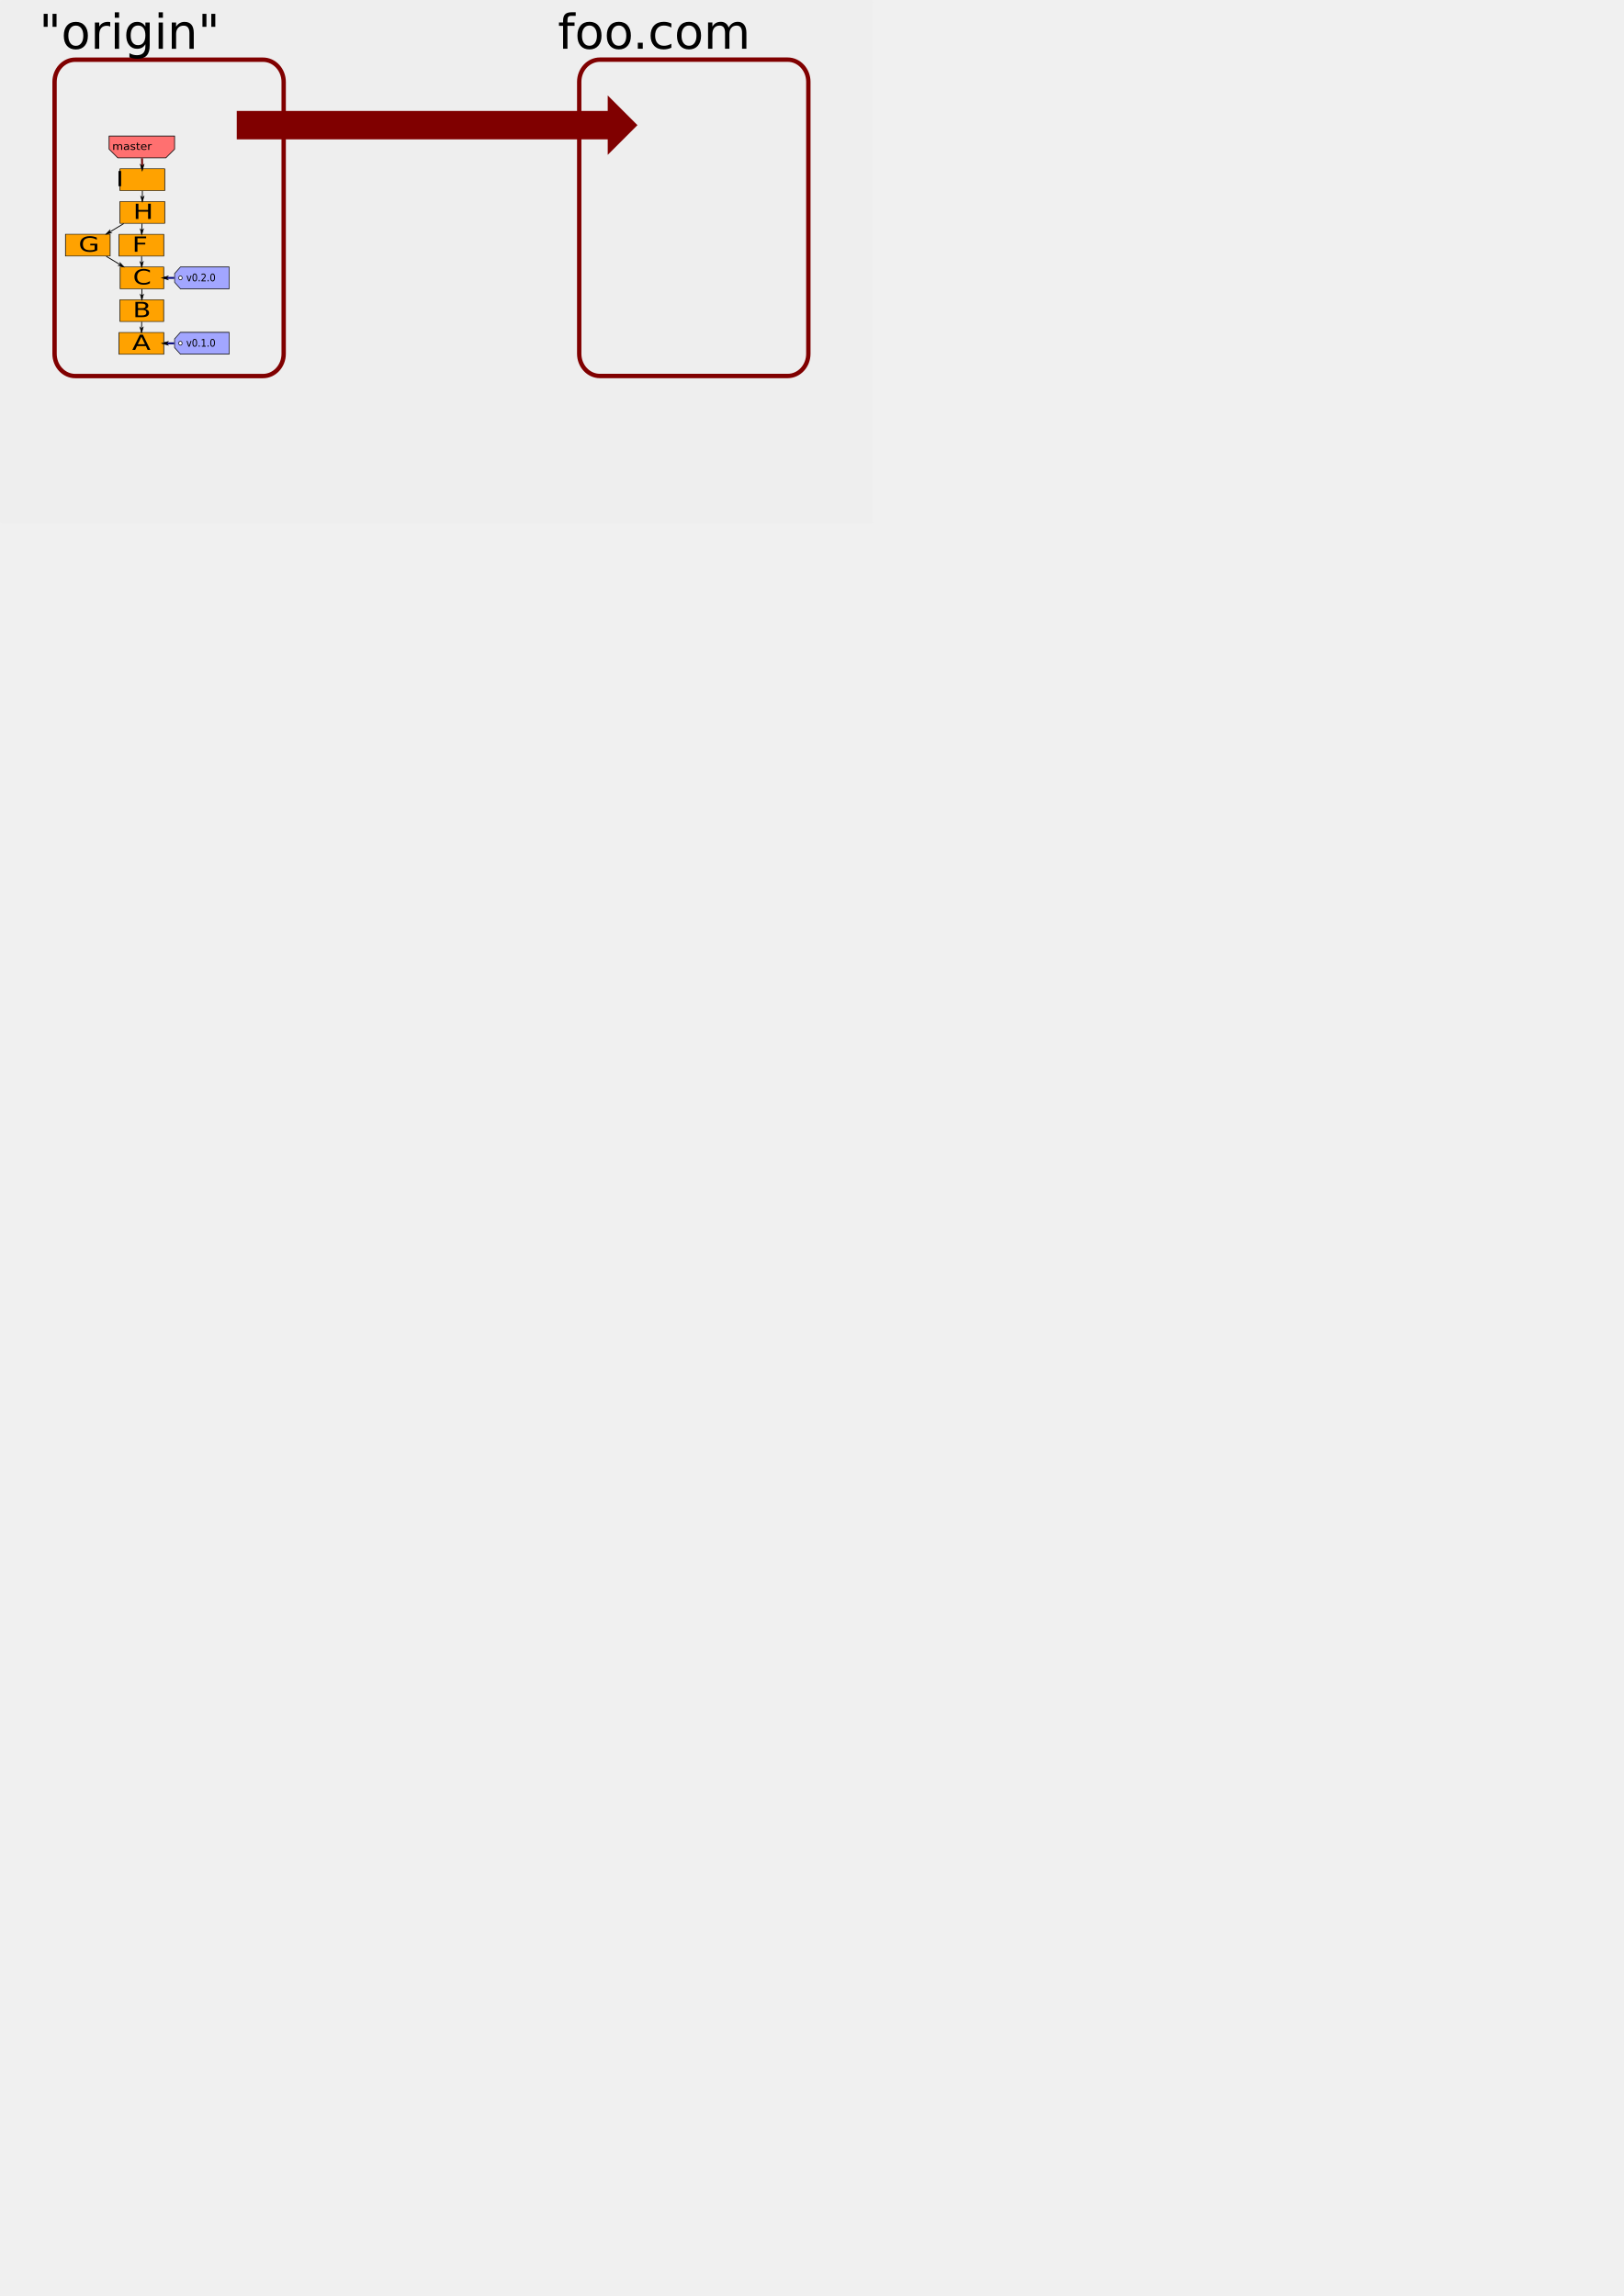
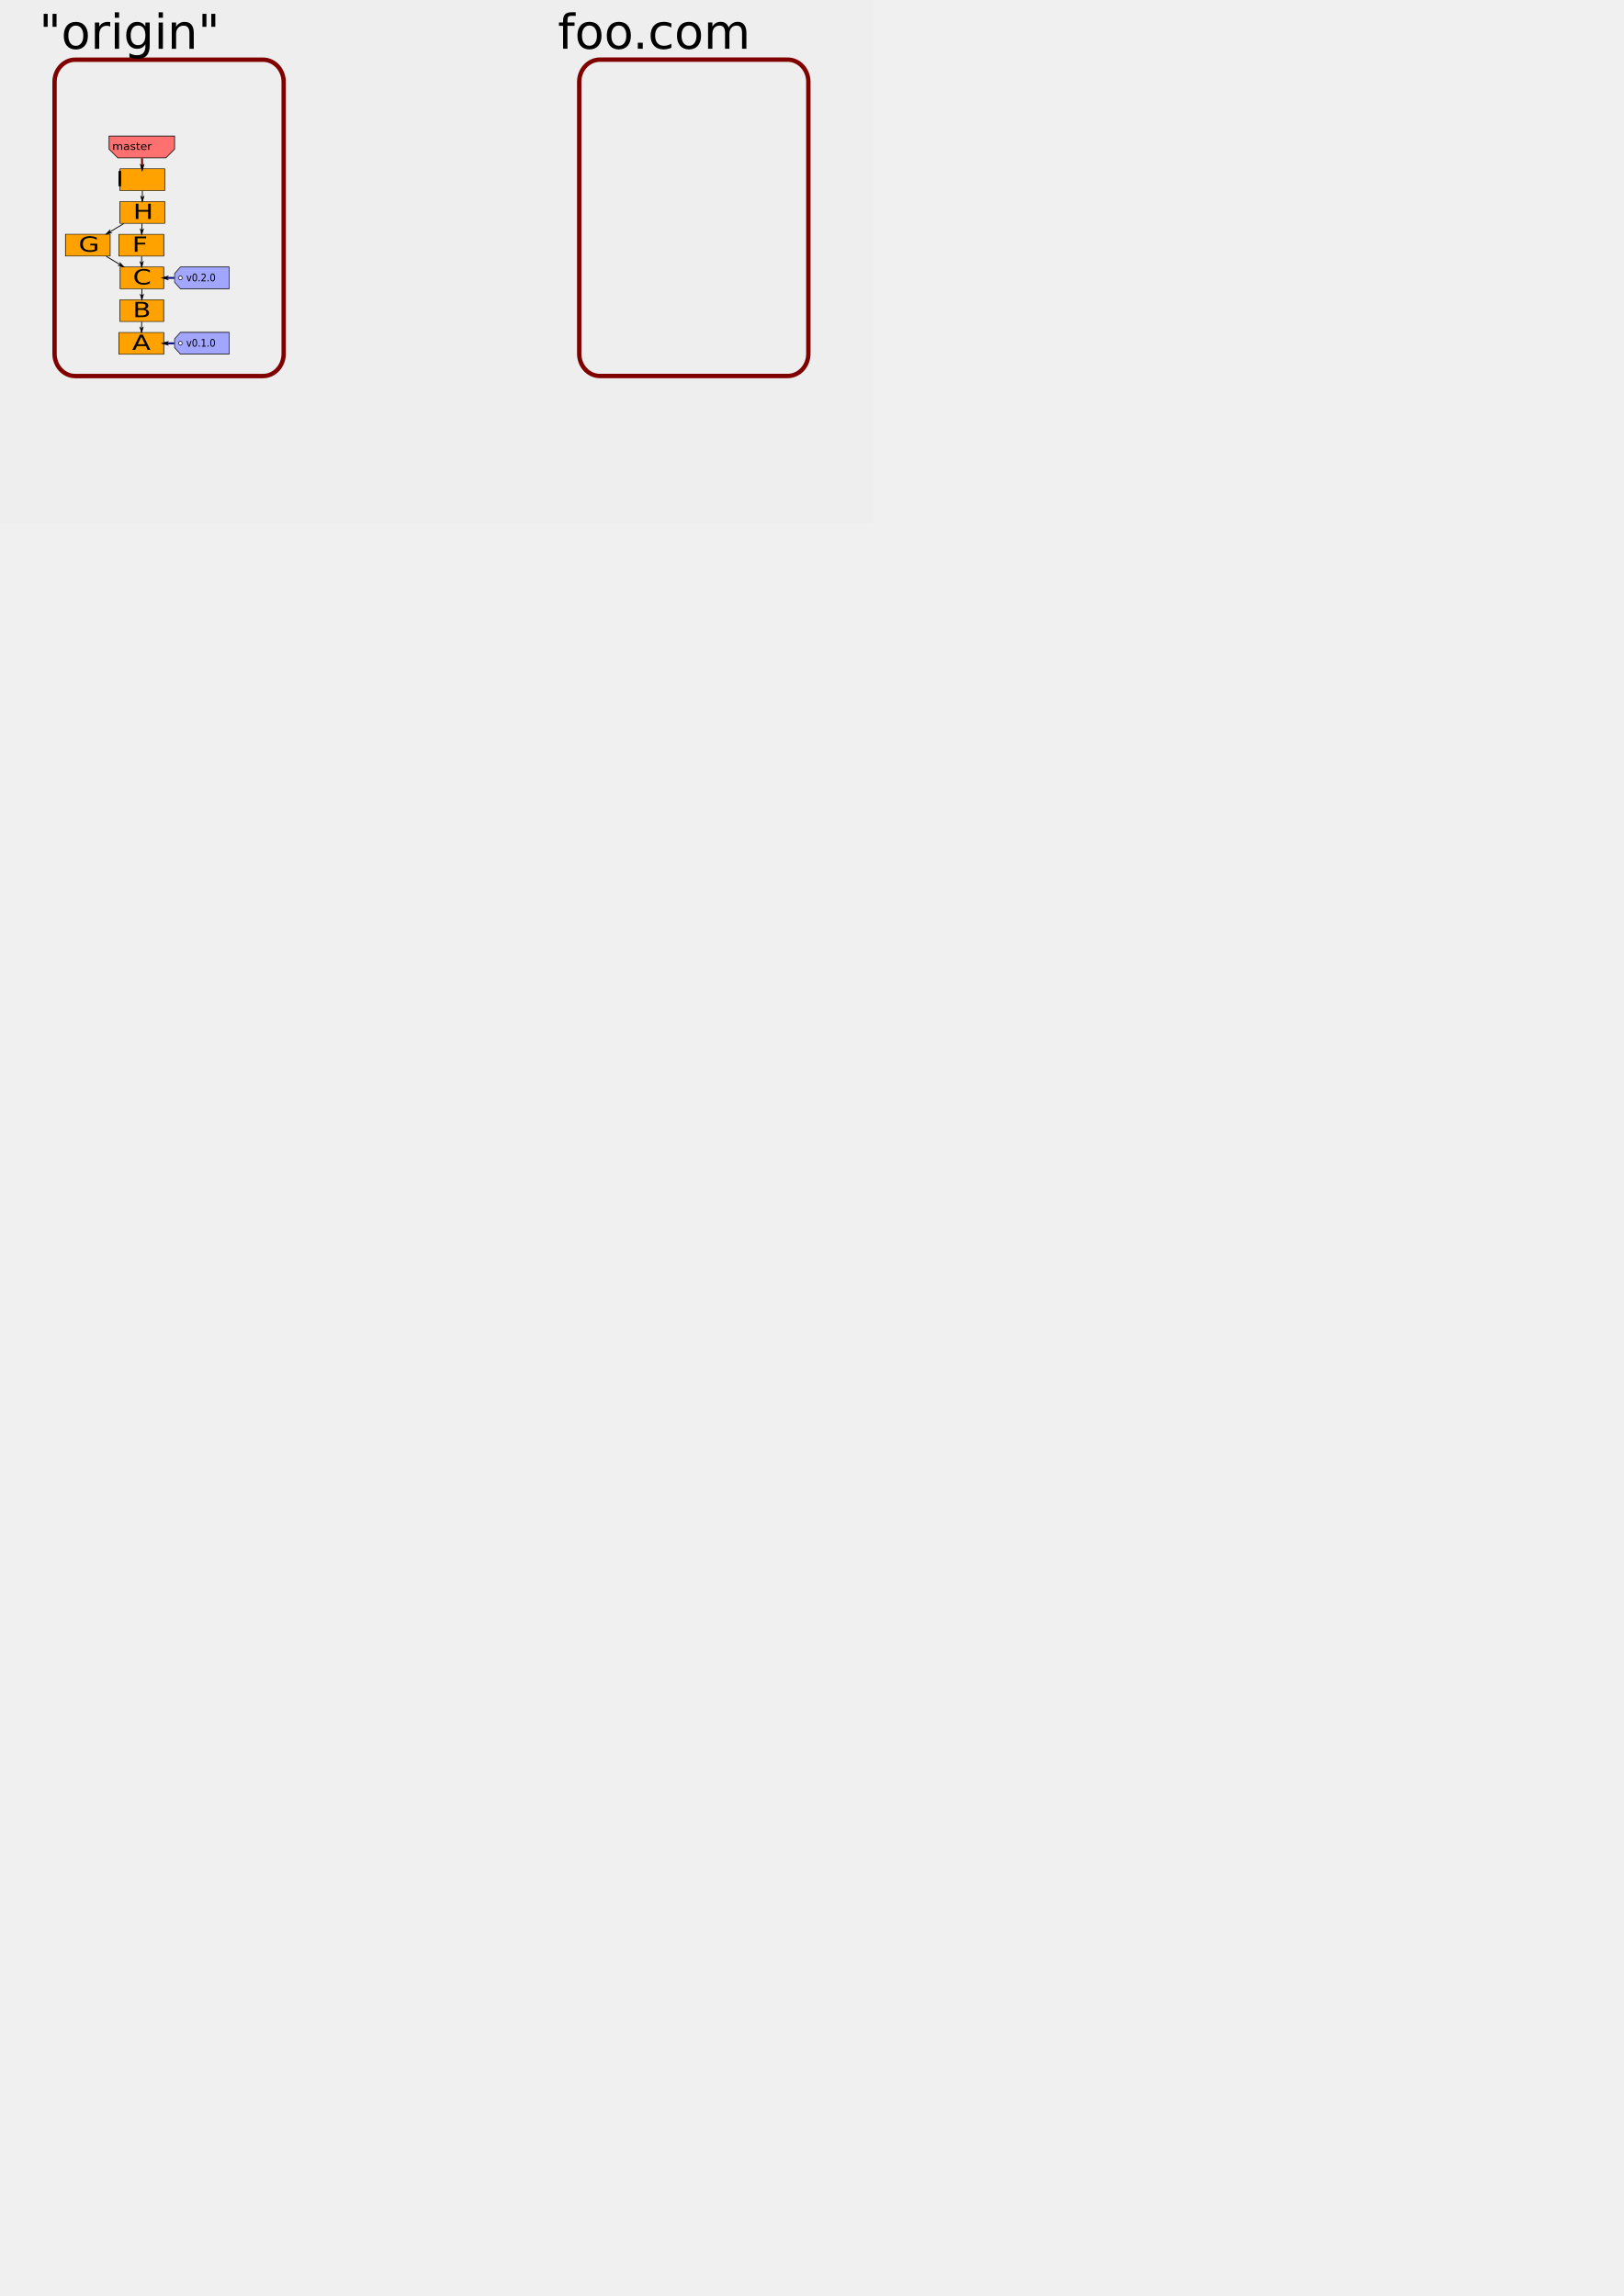
<svg xmlns="http://www.w3.org/2000/svg" width="744.094" height="1052.362" id="svg1317">
  <defs id="defs1319">
    <marker orient="auto" refY="0.0" refX="0.0" id="Arrow1Sstart" style="overflow:visible">
      <path id="path4028" d="M 0.0,0.0 L 5.0,-5.0 L -12.5,0.0 L 5.0,5.0 L 0.0,0.0 z " style="fill-rule:evenodd;stroke:#000000;stroke-width:1.0pt;marker-start:none" transform="scale(0.2) translate(6,0)" />
    </marker>
    <marker orient="auto" refY="0.0" refX="0.0" id="Arrow1Mstart" style="overflow:visible">
      <path id="path4034" d="M 0.0,0.0 L 5.0,-5.0 L -12.5,0.0 L 5.0,5.0 L 0.0,0.0 z " style="fill-rule:evenodd;stroke:#000000;stroke-width:1.0pt;marker-start:none" transform="scale(0.4) translate(10,0)" />
    </marker>
    <marker orient="auto" refY="0.0" refX="0.0" id="Arrow1Send" style="overflow:visible;">
      <path id="path4025" d="M 0.0,0.0 L 5.0,-5.0 L -12.5,0.0 L 5.0,5.0 L 0.0,0.0 z " style="fill-rule:evenodd;stroke:#000000;stroke-width:1.0pt;marker-start:none;" transform="scale(0.2) rotate(180) translate(6,0)" />
    </marker>
    <marker orient="auto" refY="0.0" refX="0.0" id="Arrow2Mend" style="overflow:visible;">
      <path id="path4013" style="font-size:12.0;fill-rule:evenodd;stroke-width:0.625;stroke-linejoin:round;" d="M 8.719,4.034 L -2.207,0.016 L 8.719,-4.002 C 6.973,-1.63 6.983,1.616 8.719,4.034 z " transform="scale(0.6) rotate(180) translate(0,0)" />
    </marker>
    <marker orient="auto" refY="0.0" refX="0.0" id="Arrow1Mend" style="overflow:visible;">
      <path id="path4031" d="M 0.0,0.0 L 5.0,-5.0 L -12.5,0.0 L 5.0,5.0 L 0.0,0.0 z " style="fill-rule:evenodd;stroke:#000000;stroke-width:1.0pt;marker-start:none;" transform="scale(0.4) rotate(180) translate(10,0)" />
    </marker>
    <marker orient="auto" refY="0.0" refX="0.0" id="Arrow2Mstart" style="overflow:visible">
      <path id="path4016" style="font-size:12.0;fill-rule:evenodd;stroke-width:0.625;stroke-linejoin:round" d="M 8.719,4.034 L -2.207,0.016 L 8.719,-4.002 C 6.973,-1.63 6.983,1.616 8.719,4.034 z " transform="scale(0.6) translate(0,0)" />
    </marker>
    <marker orient="auto" refY="0.0" refX="0.0" id="Arrow1Lstart" style="overflow:visible">
      <path id="path4040" d="M 0.0,0.0 L 5.0,-5.0 L -12.5,0.0 L 5.0,5.0 L 0.0,0.0 z " style="fill-rule:evenodd;stroke:#000000;stroke-width:1.0pt;marker-start:none" transform="scale(0.8) translate(12.5,0)" />
    </marker>
  </defs>
  <g id="layer1" style="opacity:1">
    <rect style="fill:#eeeeee;fill-opacity:1;stroke:none;stroke-width:1;stroke-linecap:butt;stroke-linejoin:bevel;stroke-miterlimit:4;stroke-dasharray:none;stroke-dashoffset:0;stroke-opacity:1" id="bg" width="400" height="240" x="0" y="0" rx="1" ry="1" />
    <rect style="opacity:1;fill:none;fill-opacity:1;fill-rule:nonzero;stroke:#800000;stroke-width:2;stroke-linecap:butt;stroke-linejoin:miter;stroke-miterlimit:4;stroke-dasharray:none;stroke-dashoffset:0;stroke-opacity:1" id="rect2948" width="105" height="145" x="25" y="27.362" rx="9.485" ry="10.192" />
    <rect style="fill:black;fill-opacity:0.75;stroke:black;stroke-width:0.5;stroke-linecap:butt;stroke-linejoin:miter;stroke-miterlimit:4;stroke-dasharray:none;stroke-dashoffset:0;stroke-opacity:1" id="rect2855" width="0" height="1" x="217" y="77.362" rx="19.921" ry="1" />
    <g id="g4675" transform="matrix(2.577667,0,0,1.997013,-664.6005,-62.00661)">
      <path id="path4085" d="M 286.941,107.358 L 286.941,112.366 L 278.996,112.366 L 278.996,107.358 L 286.941,107.358 z" style="fill:#ffa200;fill-opacity:1;fill-rule:evenodd;stroke:#000000;stroke-width:0.118;stroke-linecap:butt;stroke-linejoin:miter;stroke-miterlimit:4;stroke-dasharray:none;stroke-opacity:1" />
      <text id="text4093" y="111.362" x="281.329" style="font-size:3.598px;font-style:normal;font-weight:normal;line-height:125%;fill:#000000;fill-opacity:1;stroke:none;stroke-width:1pt;stroke-linecap:butt;stroke-linejoin:miter;stroke-opacity:1;font-family:Bitstream Vera Sans" xml:space="preserve">
        <tspan style="font-size:4.797px;font-style:normal;font-variant:normal;font-weight:normal;font-stretch:normal;text-align:start;line-height:125%;writing-mode:lr-tb;text-anchor:start;font-family:Bitstream Vera Sans" y="111.362" x="281.329" id="tspan4095">A</tspan>
      </text>
    </g>
    <g id="g4195" transform="matrix(0.8928571,0,0,0.9999896,-198.575,44.96471)">
      <path id="path4197" d="M 315,107.362 L 340,107.362 L 340,117.362 L 315,117.362 L 312,114.362 L 312,110.362 L 315,107.362 z" style="fill:#a2a6ff;fill-opacity:1;fill-rule:evenodd;stroke:#000000;stroke-width:0.313;stroke-linecap:butt;stroke-linejoin:miter;stroke-miterlimit:4;stroke-dasharray:none;stroke-opacity:1" />
      <path transform="matrix(0.444444,0,0,0.444444,175,62.42343)" d="M 317,112.362 A 2,2 0 1 1 313,112.362 A 2,2 0 1 1 317,112.362 z" id="path4199" style="fill:#ffffff;fill-opacity:1;stroke:#000000;stroke-width:0.704;stroke-linecap:butt;stroke-linejoin:miter;stroke-miterlimit:4;stroke-dasharray:none;stroke-dashoffset:0;stroke-opacity:1" />
      <text xml:space="preserve" style="font-size:3.598px;font-style:normal;font-weight:normal;line-height:125%;opacity:1;fill:#000000;fill-opacity:1;stroke:none;stroke-width:1pt;stroke-linecap:butt;stroke-linejoin:miter;stroke-opacity:1;font-family:Bitstream Vera Sans" x="318" y="113.922" id="text4201">
        <tspan id="tspan4203" x="318" y="113.922" style="font-size:4.797px;font-style:normal;font-variant:normal;font-weight:normal;font-stretch:normal;text-align:start;line-height:125%;writing-mode:lr-tb;text-anchor:start;font-family:Bitstream Vera Sans">v0.1.0</tspan>
      </text>
    </g>
    <g id="g4680" transform="matrix(2.517724,0,0,1.998096,-647.4337,-77.1557)">
      <path id="path4682" d="M 286.941,107.358 L 286.941,112.366 L 278.996,112.366 L 278.996,107.358 L 286.941,107.358 z" style="fill:#ffa200;fill-opacity:1;fill-rule:evenodd;stroke:#000000;stroke-width:0.118;stroke-linecap:butt;stroke-linejoin:miter;stroke-miterlimit:4;stroke-dasharray:none;stroke-opacity:1" />
      <text id="text4684" y="111.362" x="281.329" style="font-size:3.598px;font-style:normal;font-weight:normal;line-height:125%;fill:#000000;fill-opacity:1;stroke:none;stroke-width:1pt;stroke-linecap:butt;stroke-linejoin:miter;stroke-opacity:1;font-family:Bitstream Vera Sans" xml:space="preserve">
        <tspan style="font-size:4.797px;font-style:normal;font-variant:normal;font-weight:normal;font-stretch:normal;text-align:start;line-height:125%;writing-mode:lr-tb;text-anchor:start;font-family:Bitstream Vera Sans" y="111.362" x="281.329" id="tspan4686">B</tspan>
      </text>
    </g>
    <g id="g4696" transform="matrix(2.511717,0,0,1.999552,-645.6889,-92.30475)">
      <path id="path4698" d="M 286.941,107.358 L 286.941,112.366 L 278.996,112.366 L 278.996,107.358 L 286.941,107.358 z" style="fill:#ffa200;fill-opacity:1;fill-rule:evenodd;stroke:#000000;stroke-width:0.118;stroke-linecap:butt;stroke-linejoin:miter;stroke-miterlimit:4;stroke-dasharray:none;stroke-opacity:1" />
      <text id="text4700" y="111.362" x="281.329" style="font-size:3.598px;font-style:normal;font-weight:normal;line-height:125%;fill:#000000;fill-opacity:1;stroke:none;stroke-width:1pt;stroke-linecap:butt;stroke-linejoin:miter;stroke-opacity:1;font-family:Bitstream Vera Sans" xml:space="preserve">
        <tspan style="font-size:4.797px;font-style:normal;font-variant:normal;font-weight:normal;font-stretch:normal;text-align:start;line-height:125%;writing-mode:lr-tb;text-anchor:start;font-family:Bitstream Vera Sans" y="111.362" x="281.329" id="tspan4702">C</tspan>
      </text>
    </g>
    <g id="g4712" transform="matrix(0.8928453,0,0,1.001435,-198.5533,14.85274)">
      <path id="path4714" d="M 315,107.362 L 340,107.362 L 340,117.362 L 315,117.362 L 312,114.362 L 312,110.362 L 315,107.362 z" style="fill:#a2a6ff;fill-opacity:1;fill-rule:evenodd;stroke:#000000;stroke-width:0.313;stroke-linecap:butt;stroke-linejoin:miter;stroke-miterlimit:4;stroke-dasharray:none;stroke-opacity:1" />
      <path transform="matrix(0.444444,0,0,0.444444,175,62.42343)" d="M 317,112.362 A 2,2 0 1 1 313,112.362 A 2,2 0 1 1 317,112.362 z" id="path4716" style="fill:#ffffff;fill-opacity:1;stroke:#000000;stroke-width:0.704;stroke-linecap:butt;stroke-linejoin:miter;stroke-miterlimit:4;stroke-dasharray:none;stroke-dashoffset:0;stroke-opacity:1" />
      <text xml:space="preserve" style="font-size:3.598px;font-style:normal;font-weight:normal;line-height:125%;opacity:1;fill:#000000;fill-opacity:1;stroke:none;stroke-width:1pt;stroke-linecap:butt;stroke-linejoin:miter;stroke-opacity:1;font-family:Bitstream Vera Sans" x="318" y="113.922" id="text4718">
        <tspan id="tspan4720" x="318" y="113.922" style="font-size:4.797px;font-style:normal;font-variant:normal;font-weight:normal;font-stretch:normal;text-align:start;line-height:125%;writing-mode:lr-tb;text-anchor:start;font-family:Bitstream Vera Sans">v0.2.0</tspan>
      </text>
    </g>
    <g id="g4730" transform="matrix(2.577667,0,0,1.997013,-664.6005,-107.0066)">
      <path id="path4732" d="M 286.941,107.358 L 286.941,112.366 L 278.996,112.366 L 278.996,107.358 L 286.941,107.358 z" style="fill:#ffa200;fill-opacity:1;fill-rule:evenodd;stroke:#000000;stroke-width:0.118;stroke-linecap:butt;stroke-linejoin:miter;stroke-miterlimit:4;stroke-dasharray:none;stroke-opacity:1" />
      <text id="text4734" y="111.362" x="281.329" style="font-size:3.598px;font-style:normal;font-weight:normal;line-height:125%;fill:#000000;fill-opacity:1;stroke:none;stroke-width:1pt;stroke-linecap:butt;stroke-linejoin:miter;stroke-opacity:1;font-family:Bitstream Vera Sans" xml:space="preserve">
        <tspan style="font-size:4.797px;font-style:normal;font-variant:normal;font-weight:normal;font-stretch:normal;text-align:start;line-height:125%;writing-mode:lr-tb;text-anchor:start;font-family:Bitstream Vera Sans" y="111.362" x="281.329" id="tspan4736">F</tspan>
      </text>
    </g>
    <path style="fill:none;fill-opacity:0.75;fill-rule:evenodd;stroke:#000000;stroke-width:0.393;stroke-linecap:butt;stroke-linejoin:miter;marker-start:url(#Arrow1Mstart);marker-end:none;stroke-miterlimit:4;stroke-dasharray:none;stroke-opacity:1" d="M 64.868,152.265 L 64.934,147.487" id="path4742" />
    <path style="fill:none;fill-opacity:0.75;fill-rule:evenodd;stroke:#000000;stroke-width:0.393;stroke-linecap:butt;stroke-linejoin:miter;marker-start:url(#Arrow1Mstart);marker-end:none;stroke-miterlimit:4;stroke-dasharray:none;stroke-opacity:1" d="M 65.019,137.232 L 65.033,132.502" id="path4744" />
    <path style="fill:none;fill-opacity:0.75;fill-rule:evenodd;stroke:#00047c;stroke-width:0.864;stroke-linecap:butt;stroke-linejoin:miter;marker-start:url(#Arrow1Sstart);marker-end:none;stroke-miterlimit:4;stroke-dasharray:none;stroke-opacity:1" d="M 75.199,157.366 L 79.857,157.355" id="path4748" />
    <path style="fill:none;fill-opacity:0.75;fill-rule:evenodd;stroke:#00047c;stroke-width:0.864;stroke-linecap:butt;stroke-linejoin:miter;marker-start:url(#Arrow1Sstart);marker-end:none;stroke-miterlimit:4;stroke-dasharray:none;stroke-opacity:1" d="M 75.183,127.373 L 79.875,127.374" id="path4750" />
    <path style="fill:none;fill-opacity:0.75;fill-rule:evenodd;stroke:#000000;stroke-width:0.393;stroke-linecap:butt;stroke-linejoin:miter;marker-start:url(#Arrow1Mstart);marker-end:none;stroke-miterlimit:4;stroke-dasharray:none;stroke-opacity:1" d="M 64.963,122.239 L 64.884,117.514" id="path4752" />
    <g id="g4779" transform="matrix(2.000399,0,0,2,-600.1296,-62.36218)">
      <path id="path4781" d="M 325,62.362 L 325,65.362 L 327,67.362 L 338,67.362 L 340,65.362 L 340,62.362 L 325,62.362 z" style="fill:#ff7070;fill-opacity:1;fill-rule:evenodd;stroke:#000000;stroke-width:0.161;stroke-linecap:butt;stroke-linejoin:miter;stroke-miterlimit:4;stroke-dasharray:none;stroke-opacity:1" />
      <text id="text4783" y="68.436" x="318.268" style="font-size:1.845px;font-style:normal;font-weight:normal;text-align:center;line-height:125%;text-anchor:middle;opacity:1;fill:#000000;fill-opacity:1;stroke:none;stroke-width:1pt;stroke-linecap:butt;stroke-linejoin:miter;stroke-opacity:1;font-family:Bitstream Vera Sans" xml:space="preserve" transform="scale(1.044355,0.9575289)">
        <tspan style="font-size:2.461px;font-style:normal;font-variant:normal;font-weight:normal;font-stretch:normal;text-align:center;line-height:125%;writing-mode:lr-tb;text-anchor:middle;font-family:Bitstream Vera Sans" y="68.436" x="318.268" id="tspan4785">master</tspan>
      </text>
    </g>
    <text xml:space="preserve" style="font-size:22px;font-style:normal;font-weight:normal;text-align:center;line-height:100%;writing-mode:lr-tb;text-anchor:middle;fill:#000000;fill-opacity:1;stroke:none;stroke-width:1pt;stroke-linecap:butt;stroke-linejoin:miter;stroke-opacity:1;font-family:Bitstream Vera Sans" x="76.829" y="22.362" id="text4074">
      <tspan id="tspan4076" x="76.829" y="22.362">"origin"</tspan>
    </text>
    <text xml:space="preserve" style="font-size:22px;font-style:normal;font-weight:normal;text-align:start;line-height:100%;writing-mode:lr-tb;text-anchor:start;fill:#000000;fill-opacity:1;stroke:none;stroke-width:1pt;stroke-linecap:butt;stroke-linejoin:miter;stroke-opacity:1;font-family:Bitstream Vera Sans" x="95.25" y="143.612" id="text3330">
      <tspan id="tspan3332" x="95.25" y="143.612" />
    </text>
    <g style="opacity:1" id="g5686" transform="matrix(2.577667,0,0,1.997013,-689.1596,-107.034)">
      <path id="path5688" d="M 286.941,107.358 L 286.941,112.366 L 278.996,112.366 L 278.996,107.358 L 286.941,107.358 z" style="fill:#ffa200;fill-opacity:1;fill-rule:evenodd;stroke:#000000;stroke-width:0.118;stroke-linecap:butt;stroke-linejoin:miter;stroke-miterlimit:4;stroke-dasharray:none;stroke-opacity:1" />
      <text id="text5690" y="111.362" x="281.329" style="font-size:3.598px;font-style:normal;font-weight:normal;line-height:125%;fill:#000000;fill-opacity:1;stroke:none;stroke-width:1pt;stroke-linecap:butt;stroke-linejoin:miter;stroke-opacity:1;font-family:Bitstream Vera Sans" xml:space="preserve">
        <tspan style="font-size:4.797px;font-style:normal;font-variant:normal;font-weight:normal;font-stretch:normal;text-align:start;line-height:125%;writing-mode:lr-tb;text-anchor:start;font-family:Bitstream Vera Sans" y="111.362" x="281.329" id="tspan5692">G</tspan>
      </text>
    </g>
    <g style="opacity:1" id="g5694" transform="matrix(2.577667,0,0,1.997013,-664.1596,-122.034)">
      <path id="path5696" d="M 286.941,107.358 L 286.941,112.366 L 278.996,112.366 L 278.996,107.358 L 286.941,107.358 z" style="fill:#ffa200;fill-opacity:1;fill-rule:evenodd;stroke:#000000;stroke-width:0.118;stroke-linecap:butt;stroke-linejoin:miter;stroke-miterlimit:4;stroke-dasharray:none;stroke-opacity:1" />
      <text id="text5698" y="111.362" x="281.329" style="font-size:3.598px;font-style:normal;font-weight:normal;line-height:125%;fill:#000000;fill-opacity:1;stroke:none;stroke-width:1pt;stroke-linecap:butt;stroke-linejoin:miter;stroke-opacity:1;font-family:Bitstream Vera Sans" xml:space="preserve">
        <tspan style="font-size:4.797px;font-style:normal;font-variant:normal;font-weight:normal;font-stretch:normal;text-align:start;line-height:125%;writing-mode:lr-tb;text-anchor:start;font-family:Bitstream Vera Sans" y="111.362" x="281.329" id="tspan5700">H</tspan>
      </text>
    </g>
    <path style="opacity:1;fill:none;fill-opacity:0.75;fill-rule:evenodd;stroke:#000000;stroke-width:0.393;stroke-linecap:butt;stroke-linejoin:miter;marker-start:url(#Arrow1Mstart);marker-end:none;stroke-miterlimit:4;stroke-dasharray:none;stroke-opacity:1;display:inline" d="M 56.566,122.239 L 48.711,117.487" id="path5702" />
    <path style="opacity:1;fill:none;fill-opacity:0.75;fill-rule:evenodd;stroke:#000000;stroke-width:0.393;stroke-linecap:butt;stroke-linejoin:miter;marker-start:url(#Arrow1Mstart);marker-end:none;stroke-miterlimit:4;stroke-dasharray:none;stroke-opacity:1;display:inline" d="M 64.949,107.265 L 65.089,102.487" id="path5704" />
    <path style="opacity:1;fill:none;fill-opacity:0.75;fill-rule:evenodd;stroke:#000000;stroke-width:0.393;stroke-linecap:butt;stroke-linejoin:miter;marker-start:url(#Arrow1Mstart);marker-end:none;stroke-miterlimit:4;stroke-dasharray:none;stroke-opacity:1;display:inline" d="M 48.781,107.237 L 56.698,102.487" id="path5706" />
    <g style="opacity:1" id="g12957" transform="matrix(2.577667,0,0,1.997013,-664.1596,-137.034)">
      <path id="path12959" d="M 286.941,107.358 L 286.941,112.366 L 278.996,112.366 L 278.996,107.358 L 286.941,107.358 z" style="fill:#ffa200;fill-opacity:1;fill-rule:evenodd;stroke:#000000;stroke-width:0.118;stroke-linecap:butt;stroke-linejoin:miter;stroke-miterlimit:4;stroke-dasharray:none;stroke-opacity:1" />
      <text id="text12961" y="111.362" x="282.969" style="font-size:3.598px;font-style:normal;font-weight:normal;line-height:125%;fill:#000000;fill-opacity:1;stroke:none;stroke-width:1pt;stroke-linecap:butt;stroke-linejoin:miter;stroke-opacity:1;font-family:Bitstream Vera Sans" xml:space="preserve">
        <tspan style="font-size:4.797px;font-style:normal;font-variant:normal;font-weight:normal;font-stretch:normal;text-align:center;line-height:125%;writing-mode:lr-tb;text-anchor:middle;font-family:Bitstream Vera Sans" y="111.362" x="282.969" id="tspan12963">I</tspan>
      </text>
    </g>
    <path style="opacity:1;fill:none;fill-opacity:0.75;fill-rule:evenodd;stroke:#000000;stroke-width:0.393;stroke-linecap:butt;stroke-linejoin:miter;marker-start:url(#Arrow1Mstart);marker-end:none;stroke-miterlimit:4;stroke-dasharray:none;stroke-opacity:1;display:inline" d="M 65.24,92.237 L 65.24,87.487" id="path12965" />
    <path style="fill:none;fill-opacity:0.75;fill-rule:evenodd;stroke:#710000;stroke-width:0.864;stroke-linecap:butt;stroke-linejoin:miter;marker-start:url(#Arrow1Sstart);marker-end:none;stroke-miterlimit:4;stroke-dasharray:none;stroke-opacity:1;display:inline" d="M 65.159,77.237 L 65.084,72.523" id="path4803" />
    <rect style="opacity:1;fill:none;fill-opacity:1;fill-rule:nonzero;stroke:#800000;stroke-width:2;stroke-linecap:butt;stroke-linejoin:miter;stroke-miterlimit:4;stroke-dasharray:none;stroke-dashoffset:0;stroke-opacity:1" id="rect15417" width="105" height="145" x="265.441" y="27.335" rx="9.485" ry="10.192" />
    <text xml:space="preserve" style="font-size:22px;font-style:normal;font-weight:normal;text-align:center;line-height:100%;writing-mode:lr-tb;text-anchor:middle;opacity:1;fill:#000000;fill-opacity:1;stroke:none;stroke-width:1pt;stroke-linecap:butt;stroke-linejoin:miter;stroke-opacity:1;font-family:Bitstream Vera Sans" x="317.27" y="22.335" id="text15489">
      <tspan id="tspan15491" x="317.27" y="22.335">foo.com</tspan>
    </text>
-     <path style="opacity:1;fill:#800000;fill-opacity:1;fill-rule:evenodd;stroke:#800000;stroke-width:3;stroke-linecap:butt;stroke-linejoin:miter;stroke-miterlimit:4;stroke-dasharray:none;stroke-opacity:1" d="M 110,62.362 L 110,52.362 L 280,52.362 L 280,47.362 L 290,57.362 L 280,67.362 L 280,62.362 L 110,62.362 z" id="path4092" />
  </g>
</svg>
